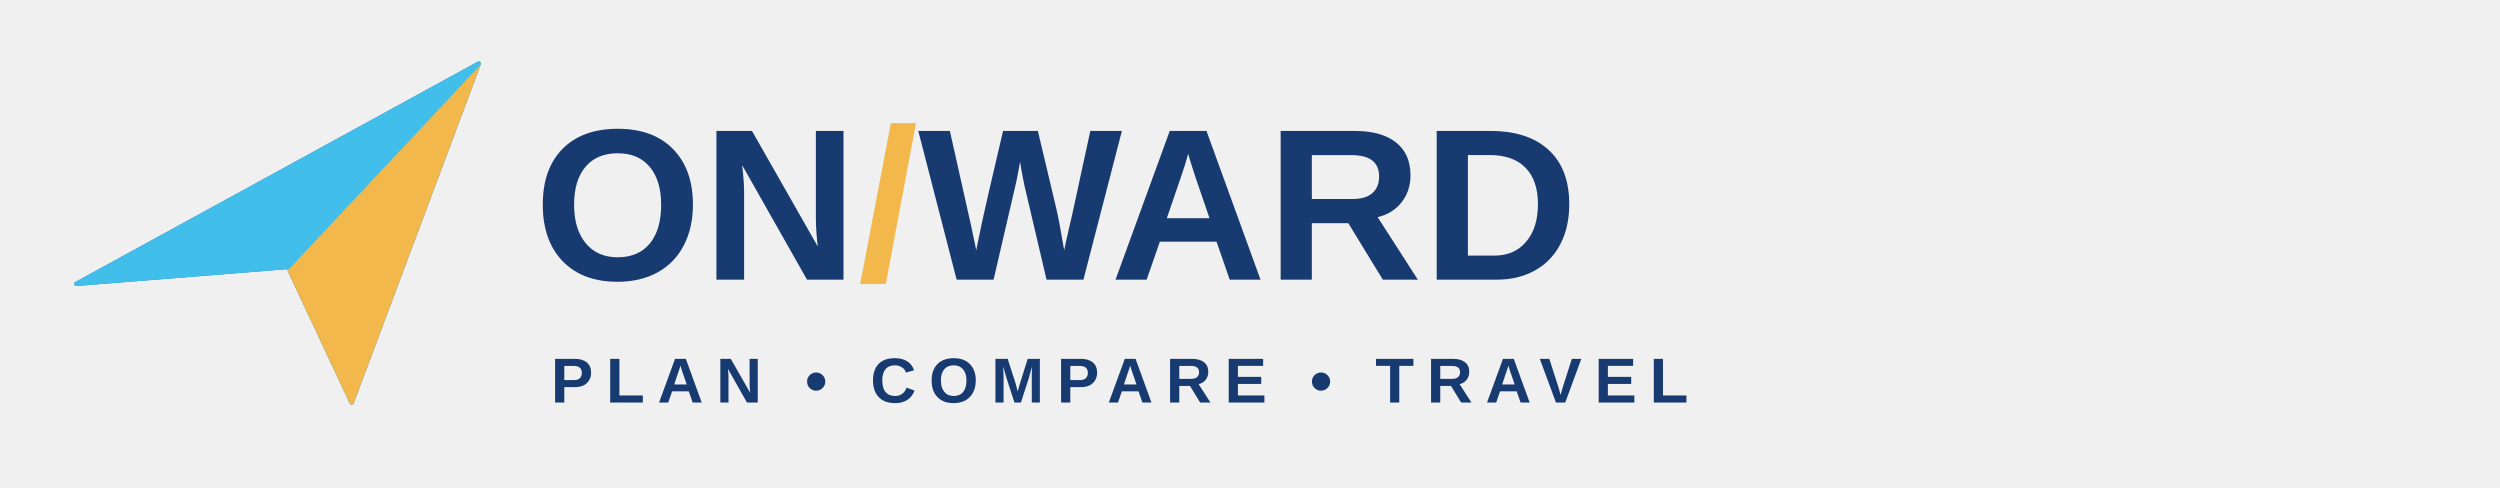
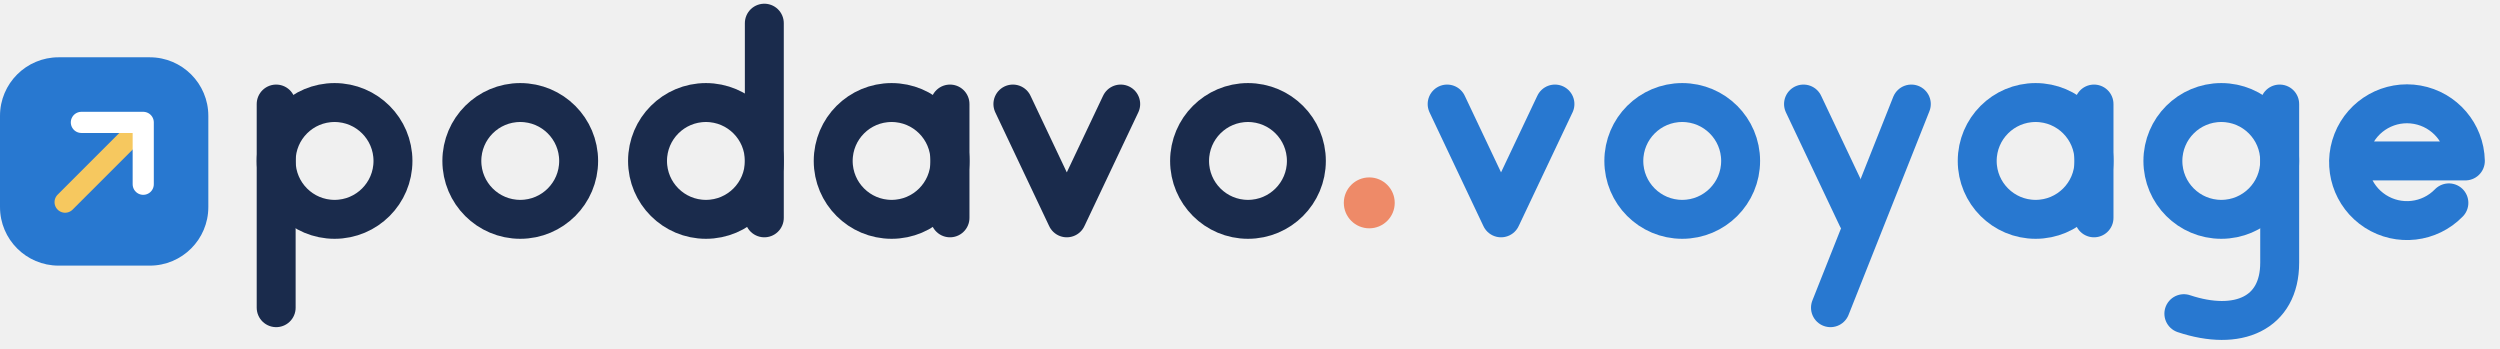
- <svg xmlns="http://www.w3.org/2000/svg" width="590" height="115" viewBox="0 0 590 115">
-   <g transform="translate(8,7)">
-     <path d="M10 60L105 8L75 88L60 56Z" fill="#2878D0" stroke="#2878D0" stroke-width="1" stroke-linecap="round" stroke-linejoin="round" />
-     <path d="M60 56L105 8L75 88Z" fill="#F2B84B" stroke="#F2B84B" stroke-width="1" stroke-linecap="round" stroke-linejoin="round" />
-     <path d="M10 60L105 8L60 56Z" fill="#41BFEA" stroke="#41BFEA" stroke-width="1" stroke-linecap="round" stroke-linejoin="round" />
+ <svg xmlns="http://www.w3.org/2000/svg" width="960" height="134" viewBox="0 0 960 134" role="img" aria-label="podavo.voyage">
+   <g transform="translate(0 22) scale(1.25)">
+     <rect width="64" height="64" rx="18" fill="#2878D0" />
+     <path d="M43 21.5 L20 44.5" fill="none" stroke="#F6C85F" stroke-width="6.5" stroke-linecap="round" />
+     <path d="M25 20 H44 V39" fill="none" stroke="#FFFFFF" stroke-width="6.5" stroke-linecap="round" stroke-linejoin="round" />
  </g>
-   <text x="126" y="66" font-family="Arial,sans-serif" font-size="51" font-weight="800" fill="#173B70">ON<tspan fill="#F2B84B"> / </tspan>WARD</text>
-   <text x="130" y="95" font-family="Arial,sans-serif" font-size="15" letter-spacing="3" font-weight="700" fill="#173B70">PLAN • COMPARE • TRAVEL</text>
+   <g transform="translate(98 2) scale(1.15)" fill="none" stroke-width="13" stroke-linecap="round" stroke-linejoin="round">
+     <g stroke="#1A2B4C">
+       <path d="M7 33 V101" />
+       <circle cx="26.5" cy="52" r="19.5" />
+       <circle cx="88.5" cy="52" r="19.5" />
+       <circle cx="150.5" cy="52" r="19.5" />
+       <path d="M170 6 V71" />
+       <circle cx="212.5" cy="52" r="19.5" />
+       <path d="M232 33 V71" />
+       <path d="M253 33 L271 71 L289 33" />
+       <circle cx="331.5" cy="52" r="19.5" />
+     </g>
+     <circle cx="372" cy="66" r="8.5" fill="#EE8A68" />
+     <g stroke="#2878D0">
+       <path d="M398 33 L416 71 L434 33" />
+       <circle cx="476.5" cy="52" r="19.5" />
+       <path d="M517 33 L535 71" />
+       <path d="M553 33 L526 101" />
+       <circle cx="594.5" cy="52" r="19.5" />
+       <path d="M614 33 V71" />
+       <circle cx="656.5" cy="52" r="19.5" />
+       <path d="M676 33 V86 C676 103 662 109 644 103" />
+       <path d="M699 52 H738 A19.5 19.5 0 1 0 732.5 66" />
+     </g>
+   </g>
</svg>
